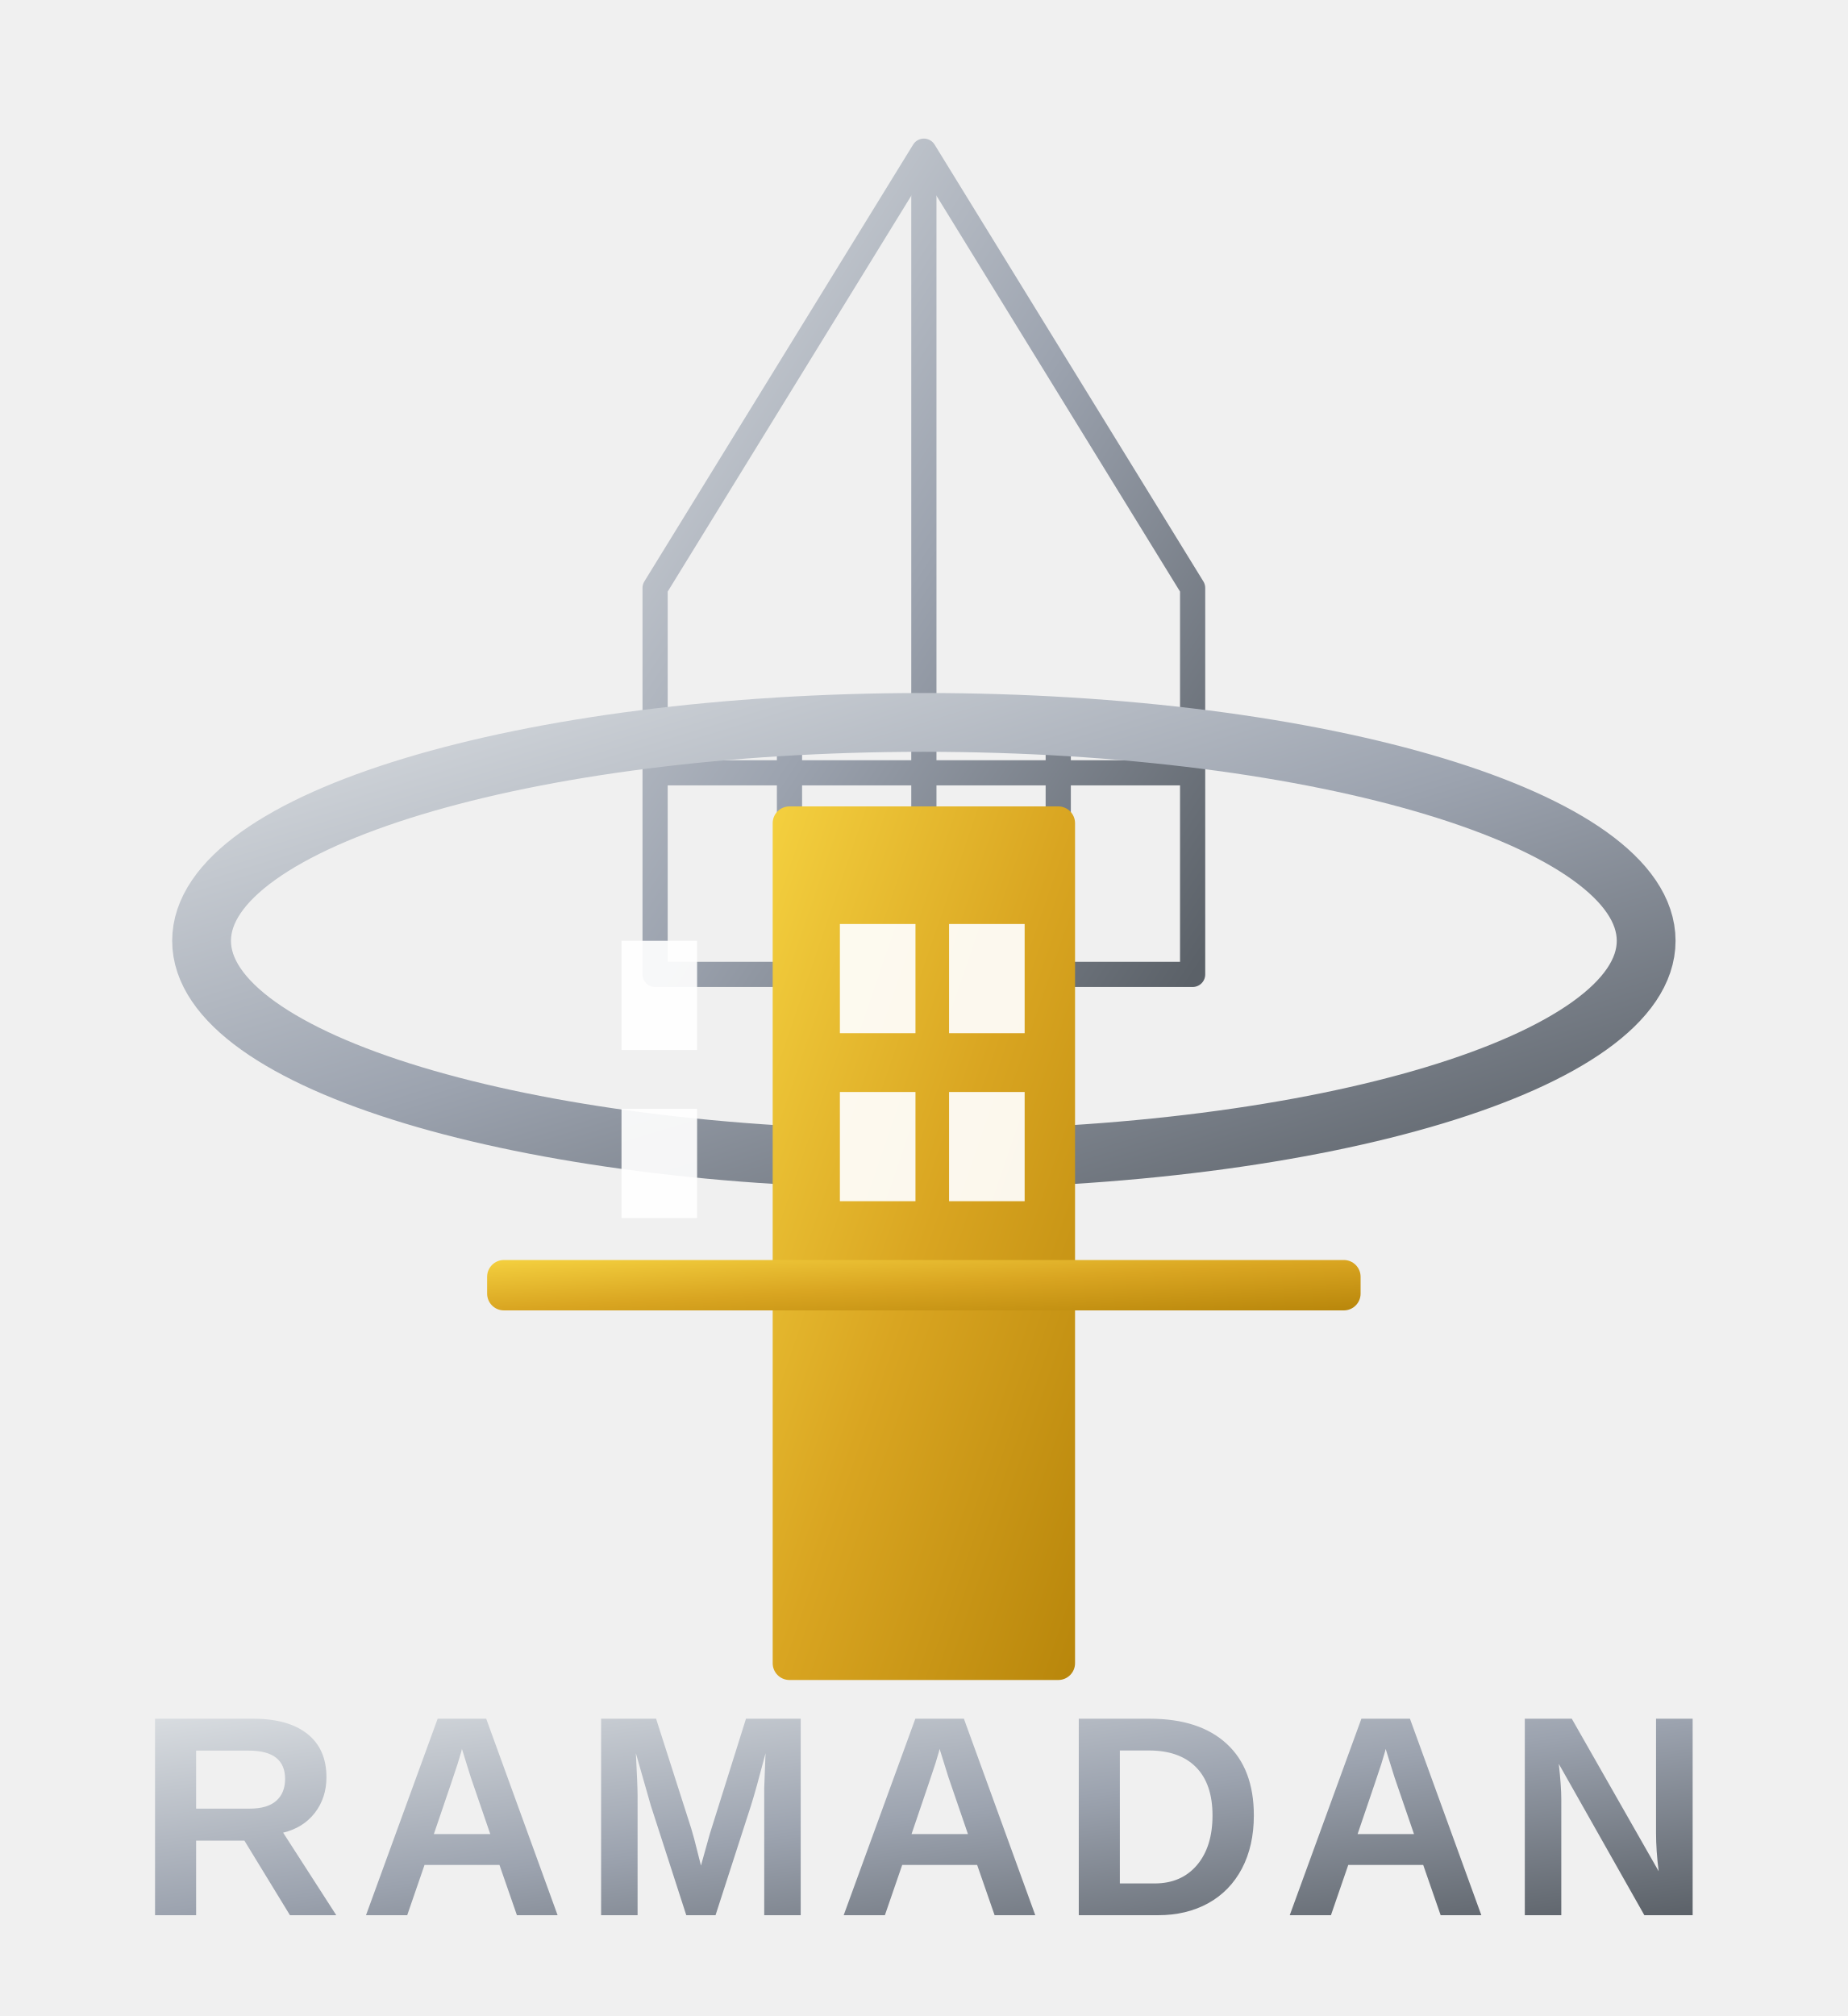
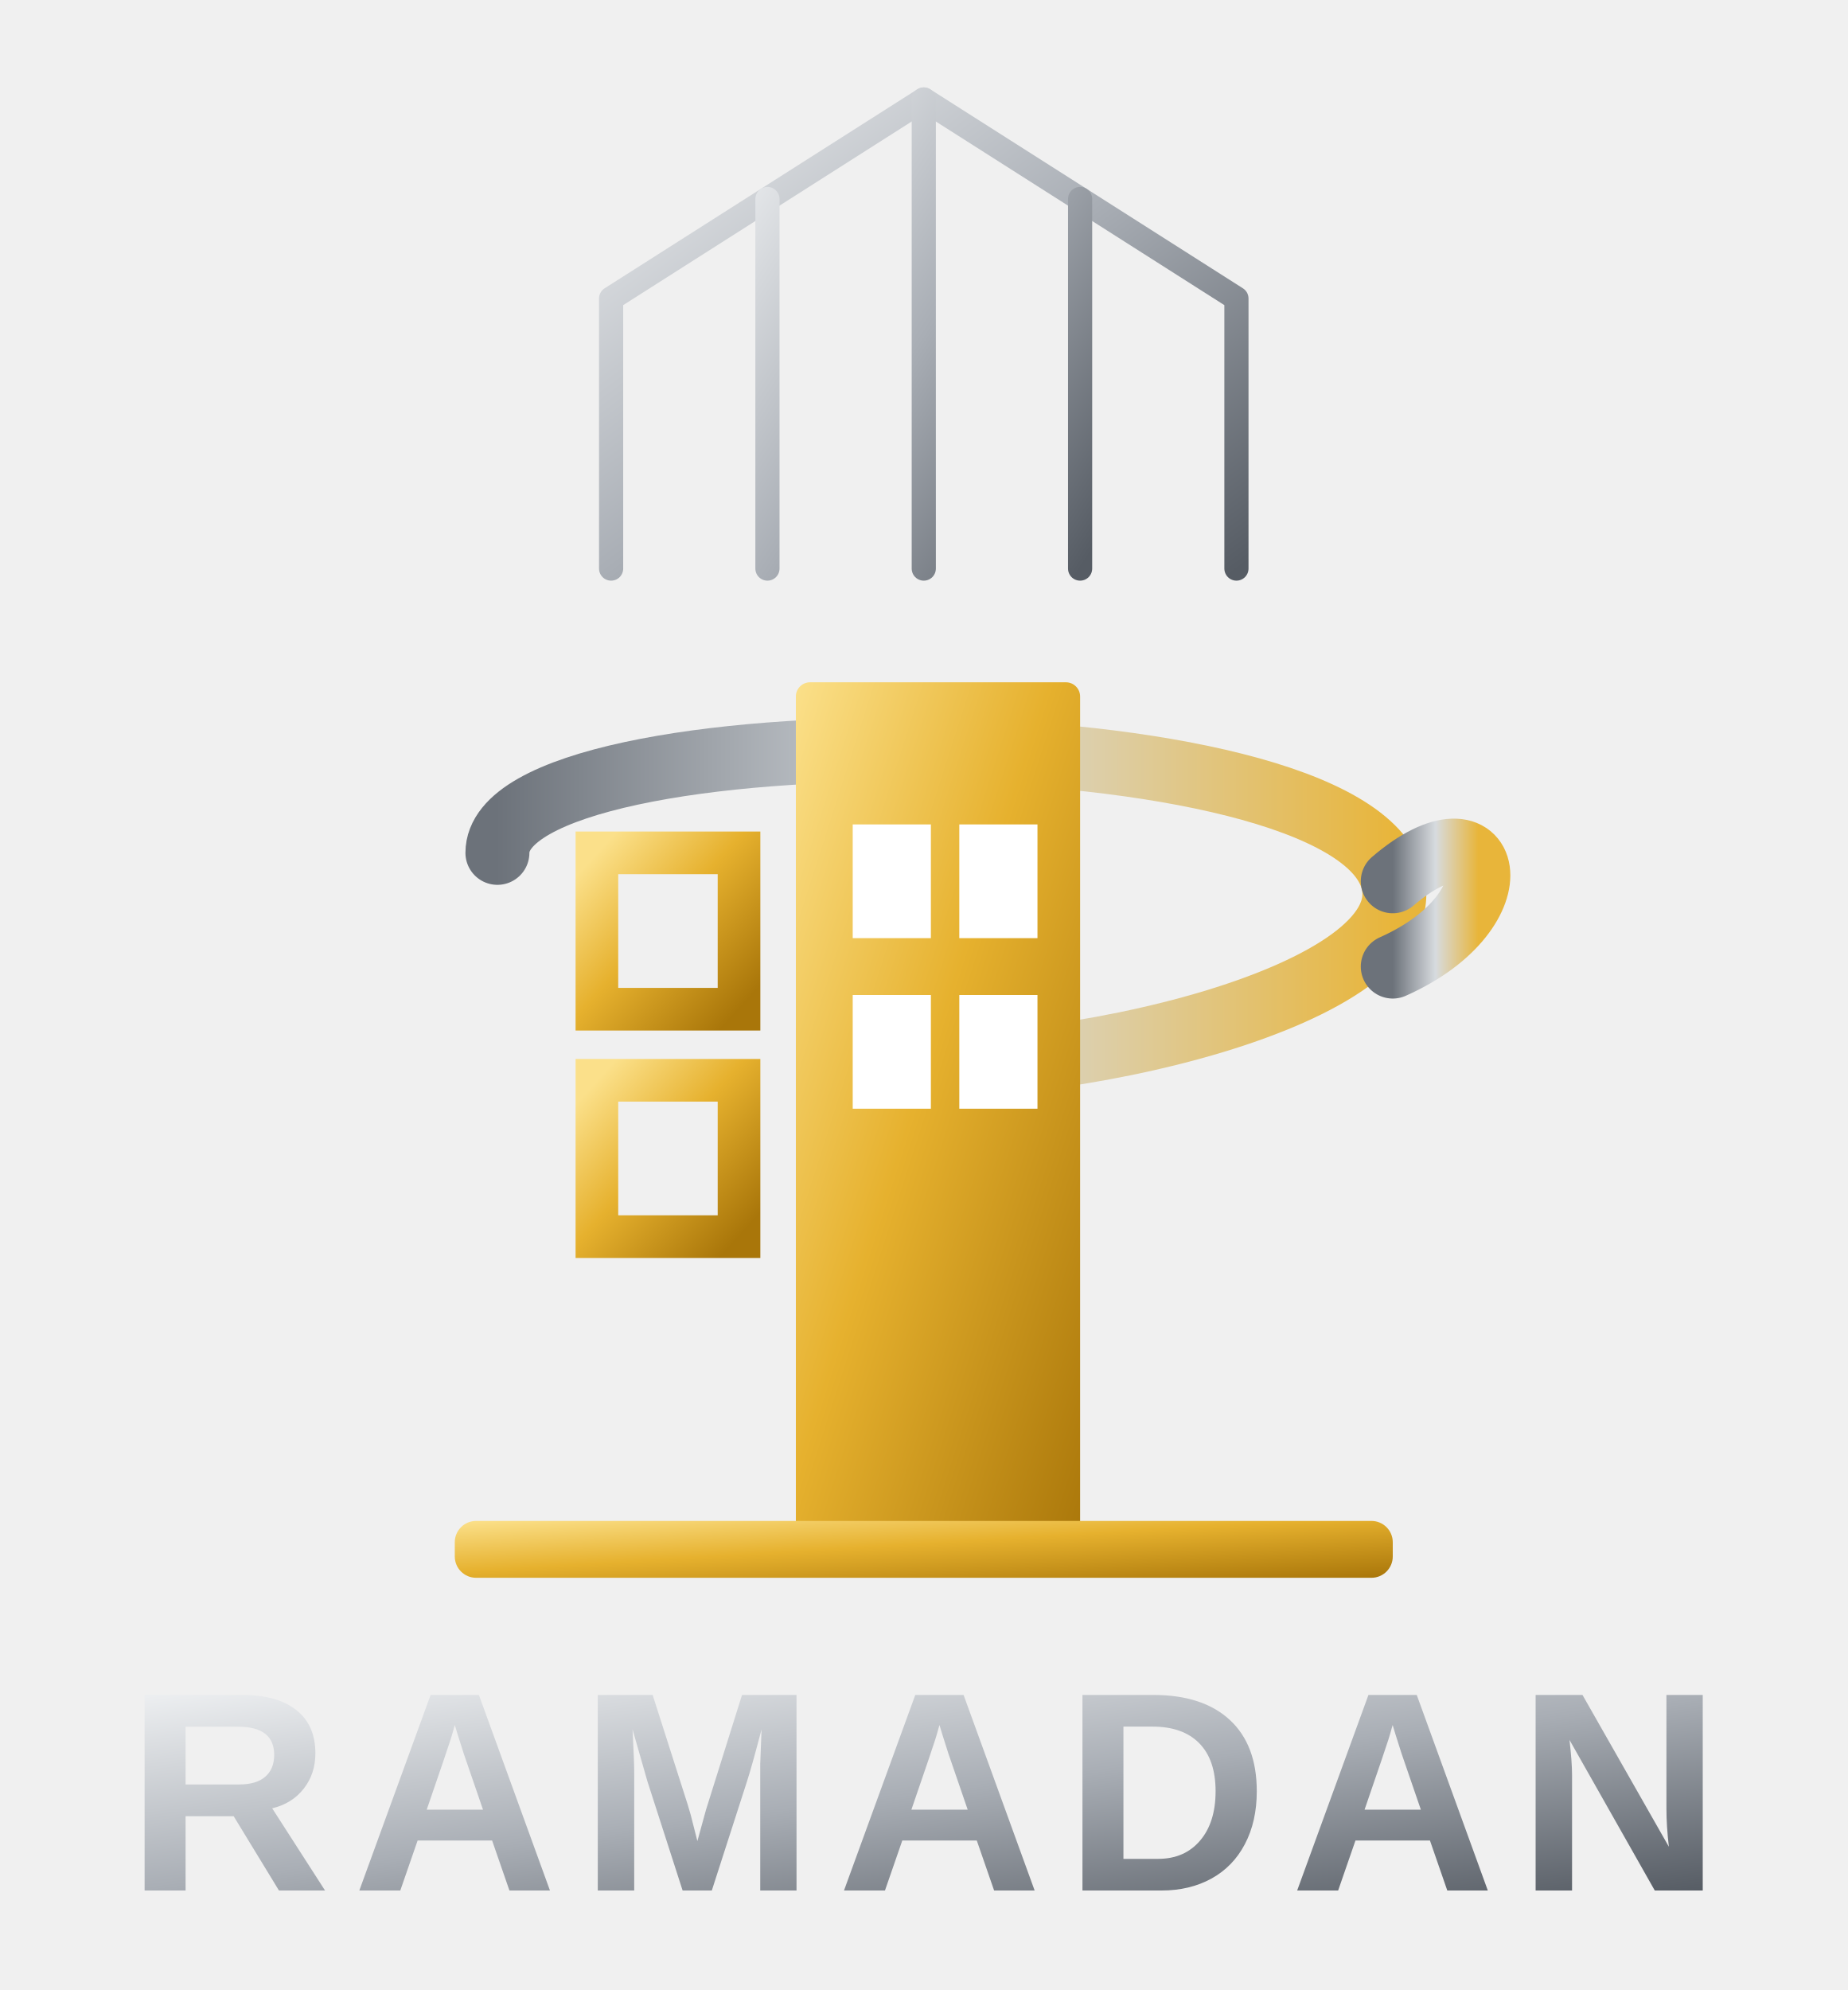
- <svg xmlns="http://www.w3.org/2000/svg" viewBox="0 0 220 240" width="220" height="240" role="img" aria-label="RAMADAN">
+ <svg xmlns="http://www.w3.org/2000/svg" viewBox="0 0 260 280" width="260" height="280" role="img" aria-label="RAMADAN">
  <defs>
    <linearGradient id="gold" x1="0" y1="0" x2="1" y2="1">
-       <stop offset="0" stop-color="#F4D03F" />
-       <stop offset="0.5" stop-color="#D9A521" />
-       <stop offset="1" stop-color="#B8860B" />
+       <stop offset="0" stop-color="#FBE08A" />
+       <stop offset="0.45" stop-color="#E6B12E" />
+       <stop offset="1" stop-color="#A9760A" />
    </linearGradient>
    <linearGradient id="silver" x1="0" y1="0" x2="1" y2="1">
-       <stop offset="0" stop-color="#D8DCE0" />
-       <stop offset="0.5" stop-color="#9CA3AF" />
-       <stop offset="1" stop-color="#5B6168" />
+       <stop offset="0" stop-color="#EDEFF1" />
+       <stop offset="0.5" stop-color="#A9AEB5" />
+       <stop offset="1" stop-color="#565C64" />
+     </linearGradient>
+     <linearGradient id="ring" x1="0" y1="0" x2="1" y2="0">
+       <stop offset="0" stop-color="#6C727A" />
+       <stop offset="0.5" stop-color="#D7DBDF" />
+       <stop offset="1" stop-color="#E8B53A" />
    </linearGradient>
  </defs>
-   <g fill="none" stroke="url(#silver)" stroke-width="3" stroke-linejoin="round">
-     <path d="M78 70 L110 18 L142 70 L142 116 L78 116 Z" />
-     <path d="M78 92 L142 92 M110 18 L110 116 M94 86 L94 116 M126 86 L126 116" />
+   <g fill="none" stroke="url(#silver)" stroke-width="3.4" stroke-linejoin="round" stroke-linecap="round">
+     <path d="M86 80 V42 L130 14 L174 42 V80" />
+     <path d="M86 80 H174" />
+     <path d="M86 60 H174" />
+     <path d="M108 28 V80 M130 14 V80 M152 28 V80" />
  </g>
-   <ellipse cx="110" cy="112" rx="86" ry="26" fill="none" stroke="url(#silver)" stroke-width="7" />
+   <path d="M70 120 C70 100 190 100 196 124 C200 140 150 152 120 150" fill="none" stroke="url(#ring)" stroke-width="9" stroke-linecap="round" />
+   <path d="M196 124 C210 112 214 128 196 136" fill="none" stroke="url(#ring)" stroke-width="9" stroke-linecap="round" />
  <g fill="url(#gold)">
-     <rect x="92" y="96" width="36" height="104" rx="2" />
-     <rect x="58" y="150" width="104" height="6" rx="2" />
+     <rect x="112" y="96" width="40" height="124" rx="2" />
+     <rect x="64" y="214" width="132" height="8" rx="3" />
  </g>
-   <g fill="#ffffff" opacity="0.92">
-     <rect x="74" y="112" width="9" height="13" />
-     <rect x="74" y="132" width="9" height="13" />
-     <rect x="100" y="110" width="9" height="13" />
-     <rect x="113" y="110" width="9" height="13" />
-     <rect x="100" y="130" width="9" height="13" />
-     <rect x="113" y="130" width="9" height="13" />
+   <g fill="none" stroke="url(#gold)" stroke-width="6">
+     <rect x="84" y="120" width="20" height="22" />
+     <rect x="84" y="152" width="20" height="22" />
  </g>
-   <text x="110" y="228" text-anchor="middle" font-family="Poppins, Arial, sans-serif" font-weight="800" font-size="34" letter-spacing="2" fill="url(#silver)">RAMADAN</text>
+   <g fill="#ffffff">
+     <rect x="120" y="116" width="11" height="16" />
+     <rect x="135" y="116" width="11" height="16" />
+     <rect x="120" y="140" width="11" height="16" />
+     <rect x="135" y="140" width="11" height="16" />
+   </g>
+   <text x="130" y="266" text-anchor="middle" font-family="Poppins, Arial, sans-serif" font-weight="800" font-size="40" letter-spacing="3" fill="url(#silver)">RAMADAN</text>
</svg>
